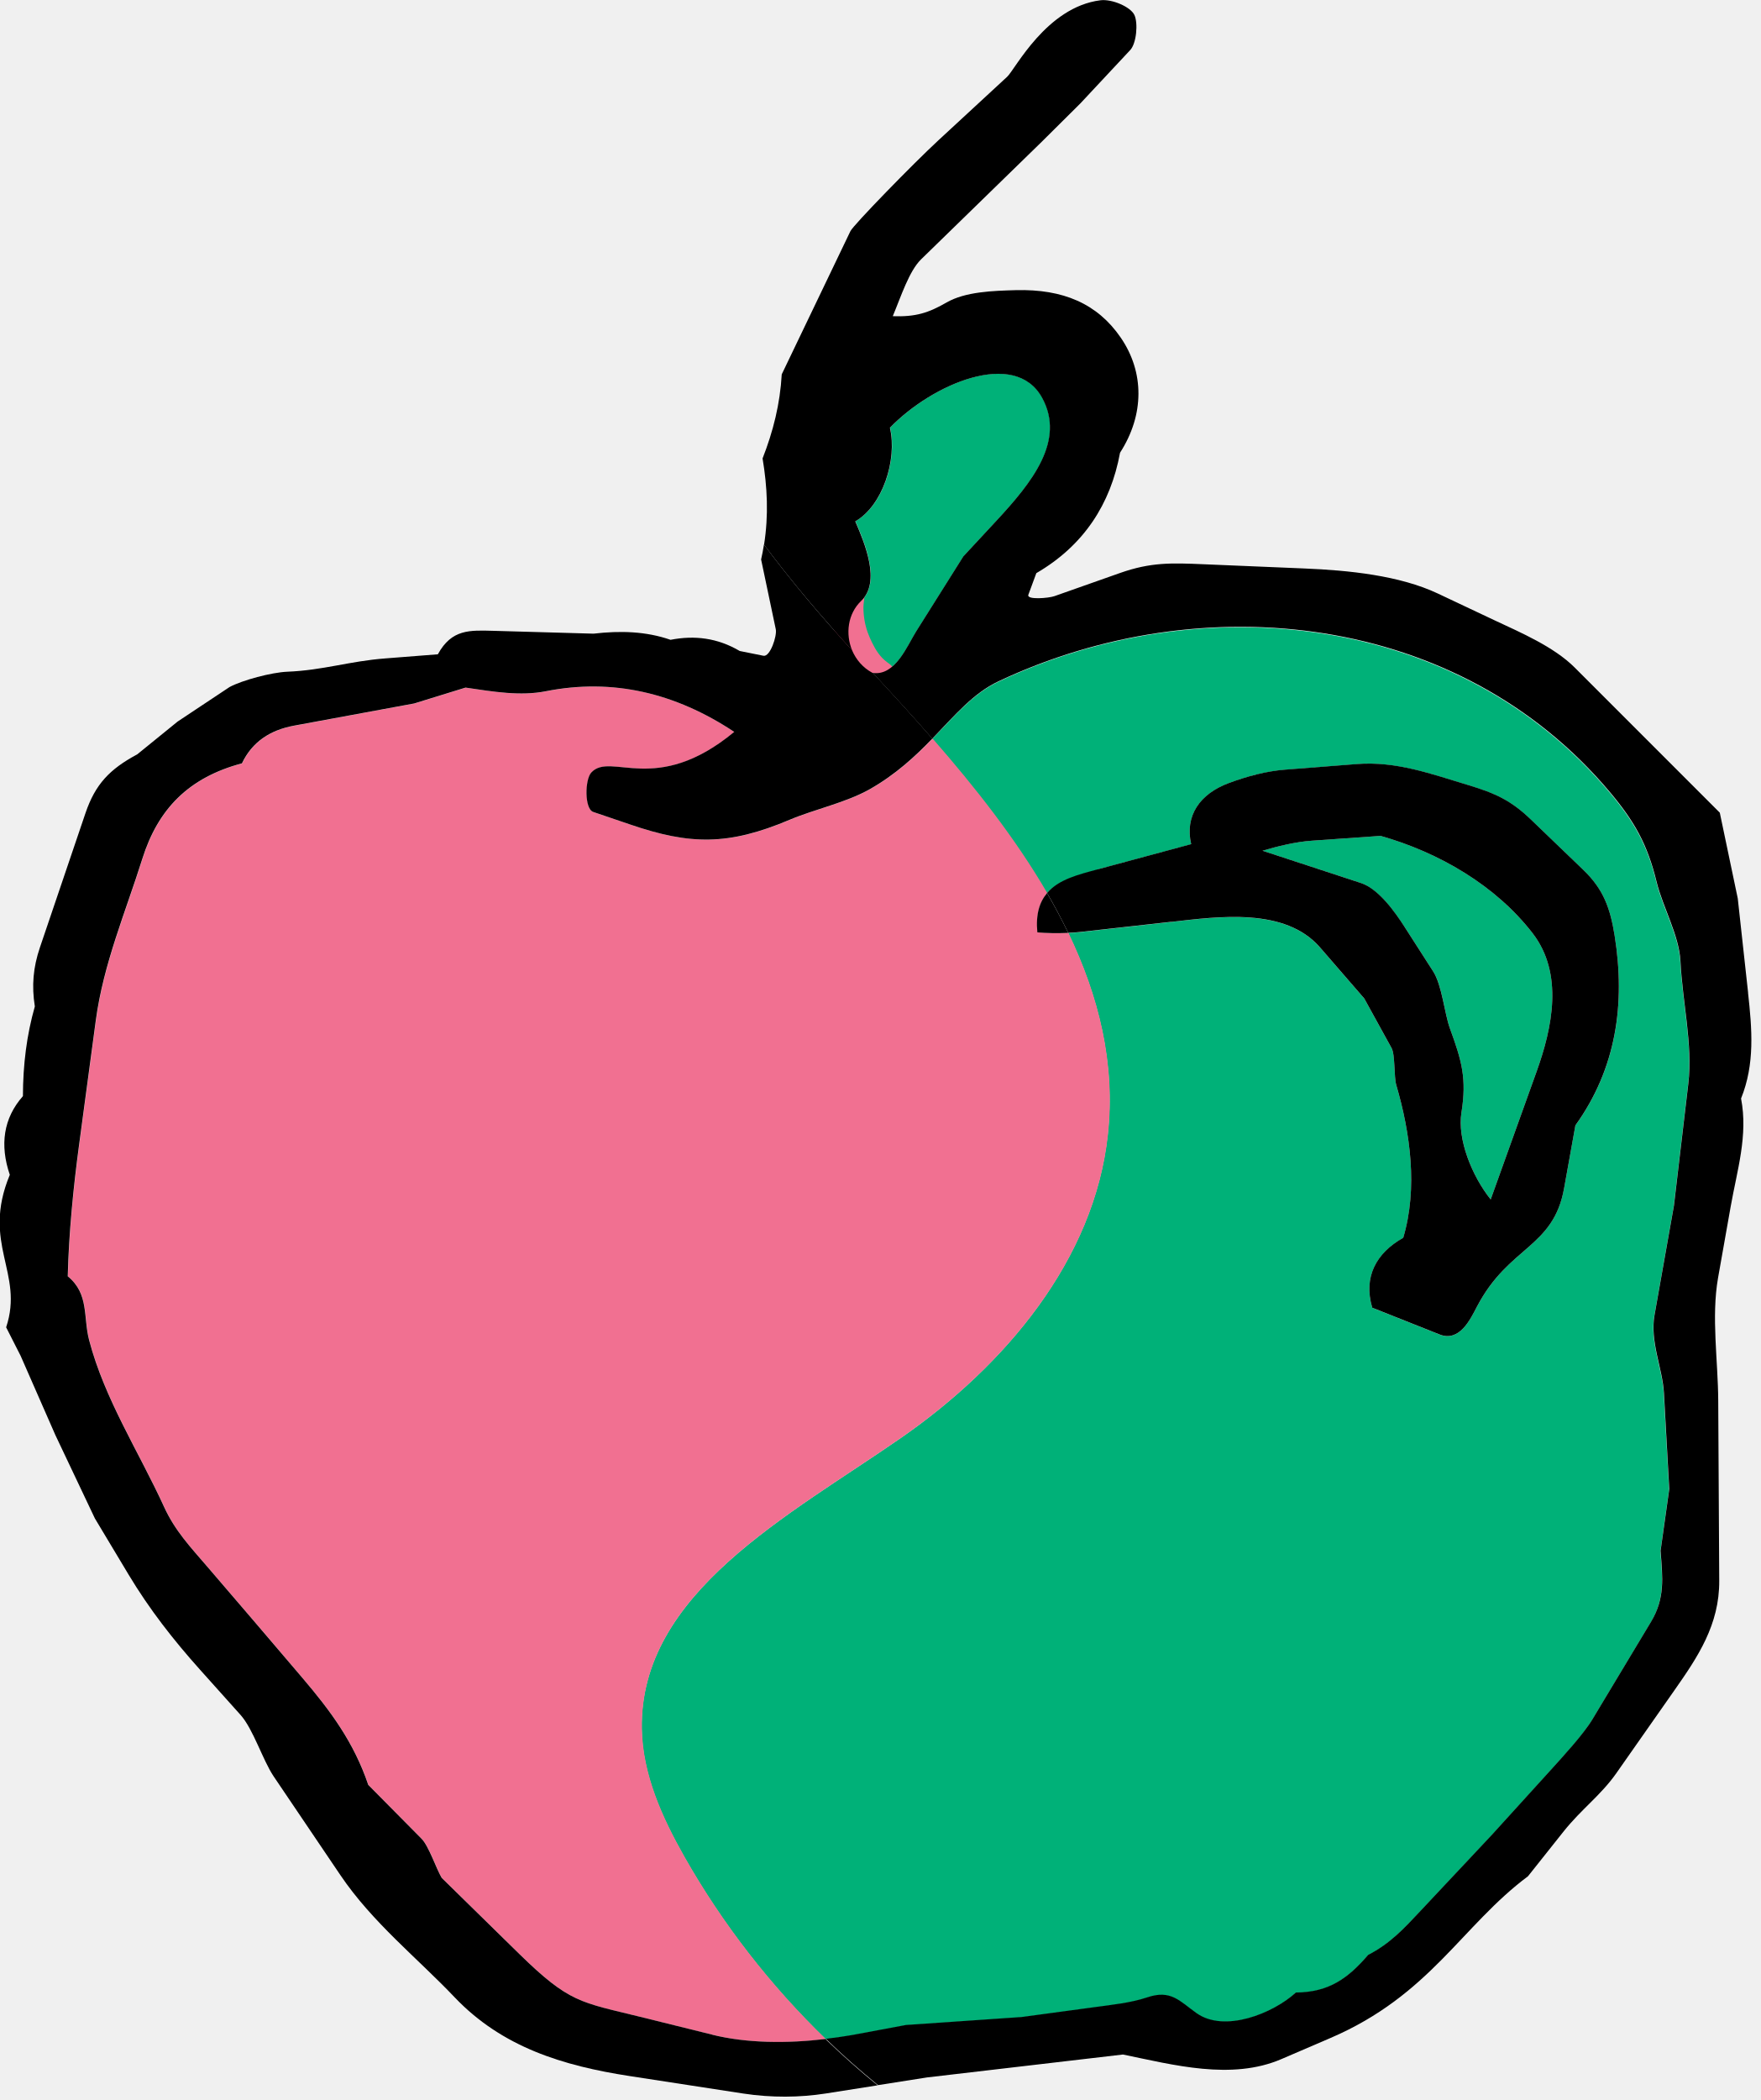
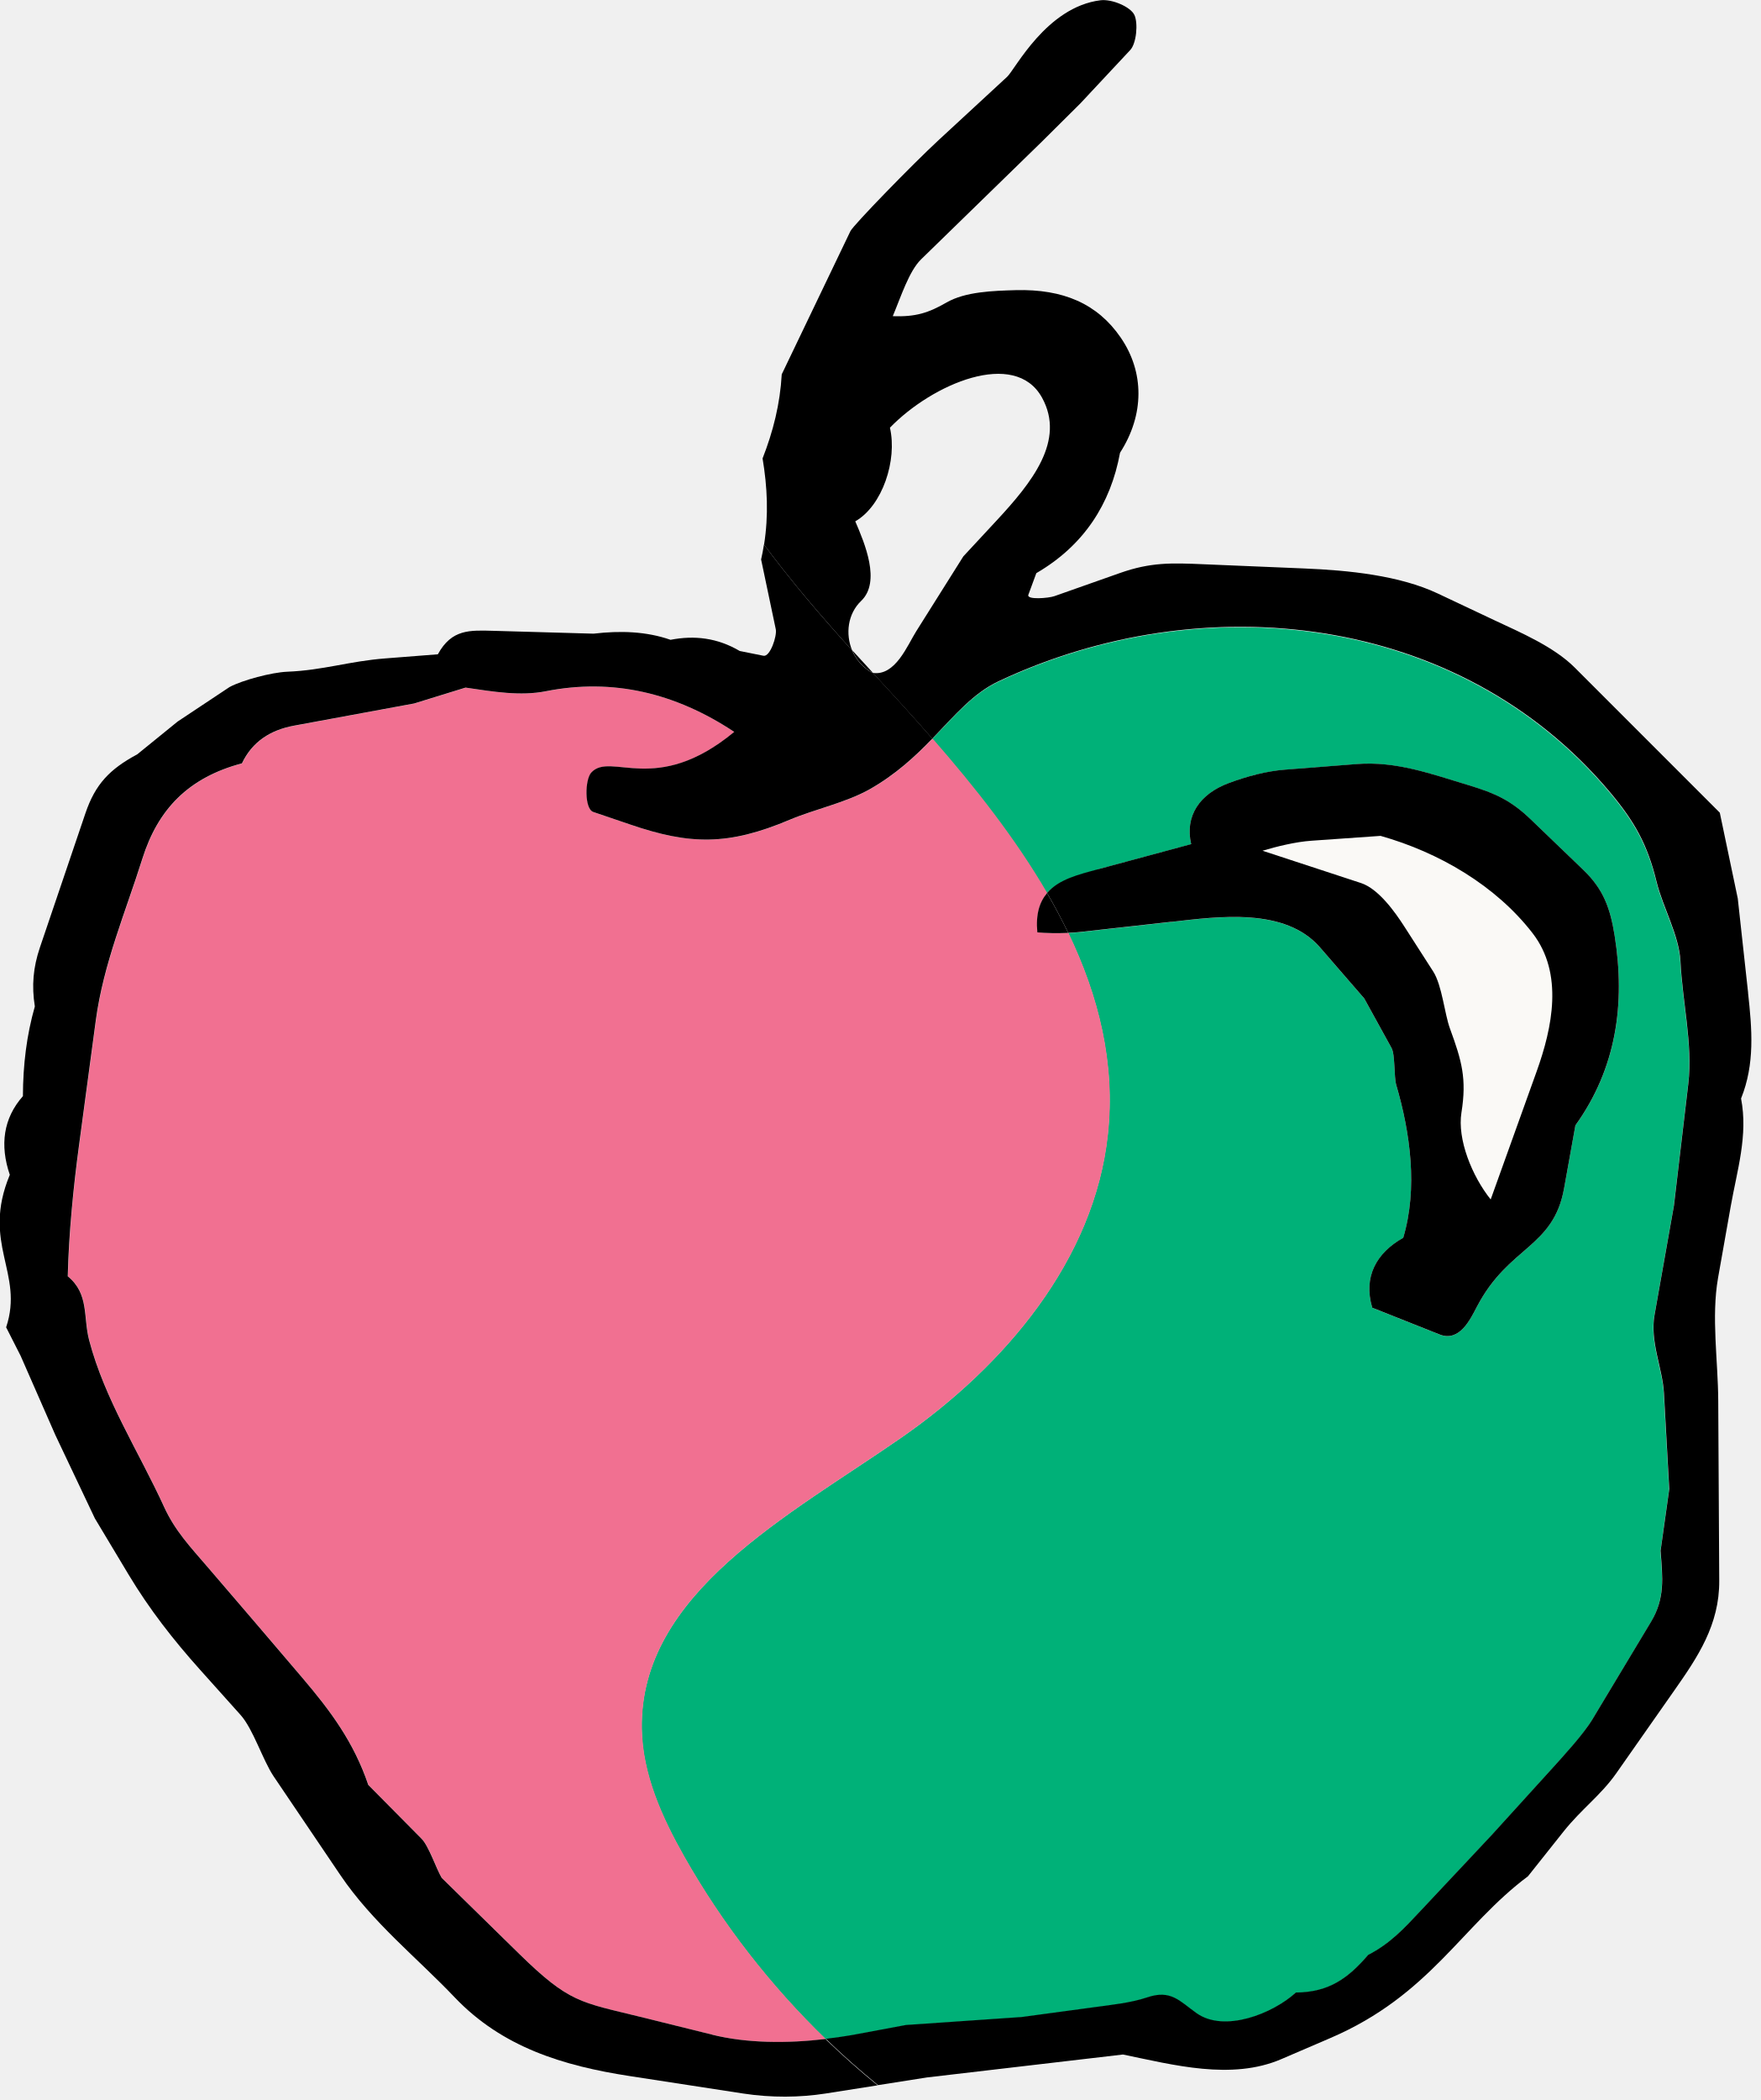
<svg xmlns="http://www.w3.org/2000/svg" width="192" height="229" viewBox="0 0 192 229" fill="none">
-   <g clip-path="url(#clip0_196_13)">
+   <g clip-path="url(#clip0_196_25)">
    <path d="M119.77 94.8L129.93 92.06C129.22 88.99 130.85 86.58 134.07 85.39C135.96 84.69 138.09 84.1 140.17 83.94L147.98 83.33C152.29 82.99 156.12 84.41 160.18 85.63C163.1 86.51 164.83 87.3 167 89.39L172.7 94.87C174.93 97.01 175.65 99.07 176.12 102.04C177.32 109.48 176.31 116.52 171.84 122.73L170.61 129.57C169.43 136.13 164.56 135.86 161.1 142.5C160.35 143.93 159.18 146.38 157.03 145.53L149.68 142.61C148.69 139.26 150.11 136.65 153.06 134.99C154.67 129.6 153.83 123.54 152.3 118.32C152.04 117.42 152.19 115.03 151.79 114.3L148.81 108.89L144 103.34C140.18 98.92 132.9 99.97 127.74 100.54L117.89 101.64C117.47 101.69 117 101.72 116.51 101.74C119.84 108.65 121.66 115.97 120.83 123.71C119.37 137.39 109.6 148.93 98.3 156.78C86.1 165.25 69.75 173.68 69.99 188.53C70.07 193.5 72.2 198.2 74.65 202.52C78.8 209.83 84.01 216.53 90.06 222.38C91.19 222.25 92.3 222.08 93.38 221.88L98.79 220.87L111.42 220L119.33 218.93C121.25 218.67 123.36 218.46 125.1 217.86C127.72 216.96 128.67 218.28 130.5 219.58C133.54 221.73 138.8 219.63 141.33 217.33C145 217.29 147.06 215.71 149.21 213.23C151.61 212 153.13 210.33 154.94 208.41L162.71 200.13L169.07 193.13C170.43 191.63 172.7 189.17 173.65 187.58L180.06 176.92C181.61 174.34 181.34 172.13 181.11 169.17L182.06 162.44L181.48 151.97C181.33 149.25 179.94 146.37 180.45 143.47L182.57 131.52L184.14 118.21C184.64 113.97 183.5 109.25 183.28 104.86C183.14 102.06 181.35 98.96 180.68 96.22C179.68 92.11 178.26 89.61 175.57 86.41C159.12 66.84 131.1 63.87 108.88 74.35C106.14 75.64 104.13 78.06 101.67 80.6C106.31 85.91 110.72 91.52 114.17 97.44C115.44 95.96 117.61 95.43 119.73 94.85L119.77 94.8Z" fill="#00B178" />
    <path d="M94.89 86.07C92.29 87.54 88.9 88.24 86.16 89.4C79.45 92.24 75.25 92.13 68.79 89.93L64.73 88.55C63.76 88.22 63.82 85.01 64.52 84.25C66.67 81.93 71.55 86.9 80.11 79.82C73.68 75.56 66.85 73.94 59.59 75.38C56.78 75.93 53.88 75.44 50.8 74.99L45.2 76.72L32.09 79.14C29.49 79.62 27.53 80.9 26.41 83.25C20.59 84.8 17.25 88.23 15.54 93.67C13.74 99.42 11.3 105.1 10.47 111.27L8.64 124.89C8.03 129.43 7.51 134.51 7.41 139.19C9.75 141.1 9.08 143.62 9.74 146.15C11.43 152.6 15.18 158.35 17.91 164.32C19.11 166.95 20.78 168.7 22.67 170.9L27.5 176.53L32.97 182.94C36.1 186.61 38.61 190 40.19 194.65L46.01 200.53C46.79 201.32 47.63 203.85 48.2 204.79L56.67 213.09C62.15 218.45 63.33 218.33 69.81 219.93L77.73 221.89C81.56 222.84 85.96 222.85 90.09 222.36C84.05 216.51 78.83 209.81 74.68 202.5C72.23 198.18 70.1 193.48 70.02 188.51C69.77 173.66 86.13 165.24 98.33 156.76C109.63 148.91 119.4 137.38 120.86 123.69C121.69 115.95 119.86 108.63 116.54 101.72C115.37 101.77 114.09 101.75 113.17 101.66C112.98 99.66 113.42 98.33 114.23 97.38C110.79 91.46 106.37 85.85 101.73 80.54C99.87 82.46 97.77 84.44 94.9 86.06L94.89 86.07Z" fill="#F17091" />
-     <path d="M95.22 73.37C97.68 73.73 98.98 70.39 99.96 68.83L105.1 60.66L108.73 56.75C112.56 52.63 116.27 48.04 113.68 43.35C110.71 37.99 101.72 41.85 97.09 46.63C97.91 50.15 96.29 55.15 93.31 56.84C94.34 59.23 96.13 63.44 93.95 65.52C92.49 66.91 92.21 69.11 92.97 70.92C93.63 71.64 94.29 72.36 94.94 73.07C95.04 73.17 95.13 73.28 95.23 73.38L95.22 73.37Z" fill="#00B178" />
    <path d="M95.17 73.37C95.17 73.37 95.2 73.37 95.22 73.37C95.12 73.27 95.03 73.16 94.93 73.06C94.27 72.35 93.61 71.63 92.96 70.91C93.38 71.92 94.13 72.81 95.18 73.37H95.17Z" fill="black" />
-     <path d="M153.19 101.05L156.33 105.94C157.31 107.46 157.57 110.55 158.16 112.17C159.45 115.69 160 117.62 159.41 121.32C158.95 124.22 160.55 128.24 162.6 130.8L167.62 116.82C169.32 112.07 170.58 106.17 167.17 101.76C163.15 96.57 156.97 92.95 150.59 91.15L143.03 91.68C141.28 91.8 139.21 92.32 137.7 92.77L148.43 96.29C150.34 96.92 152.15 99.44 153.18 101.05H153.19Z" fill="#00B178" />
-     <path d="M95.22 73.37L96.47 73.77L97.89 75.14C97.74 74.41 97.77 73.14 97.23 72.58C97.09 72.44 96.92 72.33 96.76 72.21C96.01 71.66 95.52 70.89 95.12 70.07C94.94 69.71 94.78 69.33 94.64 68.95C94.33 68.08 94.18 67.15 94.18 66.22C94.18 65.77 94.31 65.29 94.28 64.84C94.26 64.55 94.14 64.22 94.09 63.93L90.93 68.65L94.09 74.21L95.22 73.37Z" fill="#F17091" />
+     <path d="M153.19 101.05L156.33 105.94C157.31 107.46 157.57 110.55 158.16 112.17C159.45 115.69 160 117.62 159.41 121.32C158.95 124.22 160.55 128.24 162.6 130.8L167.62 116.82C169.32 112.07 170.58 106.17 167.17 101.76C163.15 96.57 156.97 92.95 150.59 91.15L143.03 91.68C141.28 91.8 139.21 92.32 137.7 92.77L148.43 96.29C150.34 96.92 152.15 99.44 153.18 101.05H153.19Z" fill="#FAF9F6" />
    <path d="M77.71 221.88L69.79 219.92C63.32 218.32 62.13 218.44 56.65 213.08L48.18 204.78C47.61 203.84 46.77 201.31 45.99 200.52L40.17 194.64C38.59 189.99 36.08 186.6 32.95 182.93L27.48 176.52L22.65 170.89C20.76 168.69 19.09 166.94 17.89 164.31C15.16 158.34 11.41 152.59 9.72 146.14C9.06 143.61 9.73 141.09 7.39 139.18C7.5 134.49 8.01 129.41 8.62 124.88L10.45 111.26C11.28 105.09 13.71 99.42 15.52 93.66C17.23 88.22 20.57 84.79 26.39 83.24C27.51 80.89 29.47 79.61 32.07 79.13L45.18 76.71L50.78 74.98C53.85 75.43 56.76 75.93 59.57 75.37C66.83 73.94 73.66 75.55 80.09 79.81C71.53 86.89 66.65 81.92 64.5 84.24C63.79 85 63.74 88.21 64.71 88.54L68.77 89.92C75.24 92.13 79.43 92.23 86.14 89.39C88.89 88.23 92.27 87.53 94.87 86.06C97.73 84.44 99.84 82.46 101.7 80.54C99.55 78.08 97.37 75.69 95.21 73.37C95.19 73.37 95.18 73.37 95.16 73.37C94.11 72.81 93.37 71.92 92.94 70.91C89.62 67.26 86.33 63.41 83.33 59.38C83.24 59.92 83.15 60.46 83.02 61.01L84.62 68.62C84.77 69.36 84 71.65 83.28 71.51L80.69 70.99C78.26 69.56 75.76 69.26 73.14 69.77C70.47 68.84 67.65 68.76 64.74 69.1L53.85 68.79C51.24 68.72 49.27 68.59 47.76 71.35L42.01 71.8C38.1 72.1 35.27 73.09 31.33 73.25C29.63 73.32 26.43 74.17 25.04 74.92L19.38 78.68L14.97 82.26C11.95 83.88 10.4 85.52 9.33 88.65L4.35 103.33C3.62 105.49 3.44 107.49 3.8 109.75C2.91 112.87 2.51 116.09 2.5 119.53C0.37 121.94 -0.04 124.86 1.07 128.11C-2.06 135.65 2.66 138.77 0.67 144.74L2.25 147.85L6.04 156.49L10.35 165.58L14.04 171.73C16.3 175.49 18.9 178.82 21.83 182.09L26.24 187.01C27.62 188.55 28.66 191.94 29.85 193.71L37.13 204.48C40.62 209.64 45.51 213.51 49.6 217.81C54.77 223.24 61.41 225.27 68.69 226.39L81.04 228.29C84.18 228.77 87.25 228.73 90.07 228.29L95.73 227.4C93.76 225.8 91.86 224.11 90.04 222.35C85.91 222.84 81.51 222.83 77.68 221.88H77.71Z" fill="black" />
    <path d="M190.68 108.27L189.55 97.97L187.59 88.62L171.77 72.8C169.49 70.52 165.85 68.97 163.08 67.67L156.83 64.72C152.65 62.75 147.12 62.19 142.26 61.99L131.29 61.53C127.78 61.38 125.53 61.3 122.18 62.48L115.01 65.01C114.39 65.23 111.96 65.44 112.17 64.86L113.04 62.5C118.22 59.49 121.15 54.95 122.17 49.37C124.85 45.21 124.82 40.57 122.25 36.82C119.7 33.1 115.95 31.51 110.81 31.64C108.33 31.71 105.3 31.8 103.24 32.99C101.28 34.12 99.87 34.57 97.38 34.48C98.29 32.31 99.16 29.56 100.47 28.28L113.62 15.47L117.83 11.29L123.28 5.46C123.97 4.72 124.15 2.52 123.74 1.64C123.33 0.75 121.29 -0.13 120.03 0.03C114.14 0.77 110.74 7.55 109.86 8.37L102.38 15.28C99.62 17.83 93.07 24.55 92.76 25.21L85.27 40.82C85.09 44.04 84.34 47.03 83.18 49.99C83.7 53.1 83.85 56.18 83.34 59.4C86.34 63.43 89.64 67.28 92.95 70.93C92.2 69.12 92.47 66.93 93.93 65.53C96.11 63.45 94.32 59.24 93.29 56.85C96.26 55.16 97.89 50.16 97.07 46.64C101.7 41.86 110.7 38 113.66 43.36C116.25 48.05 112.54 52.63 108.71 56.76L105.08 60.67L99.94 68.84C98.96 70.4 97.66 73.74 95.2 73.38C97.36 75.71 99.55 78.1 101.69 80.55C104.14 78.01 106.16 75.59 108.9 74.3C131.12 63.82 159.14 66.79 175.59 86.36C178.28 89.56 179.7 92.06 180.7 96.17C181.37 98.91 183.16 102.01 183.3 104.81C183.51 109.2 184.66 113.92 184.16 118.16L182.59 131.47L180.47 143.42C179.96 146.32 181.35 149.2 181.5 151.92L182.08 162.39L181.13 169.12C181.36 172.08 181.63 174.29 180.08 176.87L173.67 187.53C172.72 189.11 170.45 191.58 169.09 193.08L162.73 200.08L154.96 208.36C153.15 210.29 151.63 211.95 149.23 213.18C147.08 215.67 145.02 217.25 141.35 217.28C138.82 219.59 133.55 221.68 130.52 219.53C128.68 218.23 127.74 216.92 125.12 217.81C123.38 218.4 121.26 218.62 119.35 218.88L111.44 219.95L98.81 220.82L93.4 221.83C92.33 222.03 91.21 222.19 90.08 222.33C91.9 224.1 93.81 225.78 95.77 227.38L101.11 226.54L122.49 224.04C127.99 225.17 134.33 226.88 139.77 224.54L145.12 222.24C155.99 217.57 159.42 210.01 166.67 204.6L170.55 199.72C172.52 197.25 174.6 195.79 176.3 193.37L182.65 184.31C185.19 180.69 187.56 177.17 187.53 172.37L187.42 152.77C187.4 148.37 186.65 143.62 187.4 139.35L188.78 131.56C189.48 127.6 190.69 123.82 189.91 119.79C191.43 116.02 191.11 112.24 190.67 108.24L190.68 108.27Z" fill="black" />
    <path d="M127.74 100.53C132.9 99.95 140.18 98.91 144 103.33L148.81 108.88L151.79 114.29C152.19 115.02 152.04 117.41 152.3 118.31C153.83 123.53 154.67 129.59 153.06 134.98C150.11 136.64 148.69 139.25 149.68 142.6L157.03 145.52C159.18 146.37 160.35 143.93 161.1 142.49C164.57 135.85 169.44 136.12 170.61 129.56L171.84 122.72C176.3 116.51 177.31 109.48 176.12 102.03C175.64 99.06 174.93 97 172.7 94.86L167 89.38C164.83 87.29 163.1 86.5 160.18 85.62C156.12 84.4 152.3 82.98 147.98 83.32L140.17 83.93C138.09 84.09 135.96 84.68 134.07 85.38C130.84 86.57 129.22 88.99 129.93 92.05L119.77 94.79C117.65 95.36 115.47 95.89 114.21 97.38C115.04 98.81 115.81 100.26 116.52 101.72C117.01 101.7 117.48 101.67 117.9 101.62L127.75 100.52L127.74 100.53ZM143.03 91.68L150.59 91.15C156.96 92.95 163.15 96.56 167.17 101.76C170.58 106.17 169.32 112.08 167.62 116.82L162.6 130.8C160.55 128.24 158.94 124.22 159.41 121.32C160 117.63 159.45 115.69 158.16 112.17C157.56 110.54 157.3 107.46 156.33 105.94L153.19 101.05C152.15 99.43 150.35 96.91 148.44 96.29L137.71 92.77C139.22 92.32 141.29 91.8 143.04 91.68H143.03Z" fill="black" />
    <path d="M113.15 101.67C114.06 101.76 115.34 101.78 116.52 101.73C115.81 100.26 115.04 98.82 114.21 97.39C113.4 98.34 112.96 99.67 113.15 101.67Z" fill="black" />
  </g>
  <defs>
-     <clipPath id="clip0_196_13">
+     <clipPath id="clip0_196_25">
      <rect width="191.04" height="228.64" fill="white" />
    </clipPath>
  </defs>
</svg>
